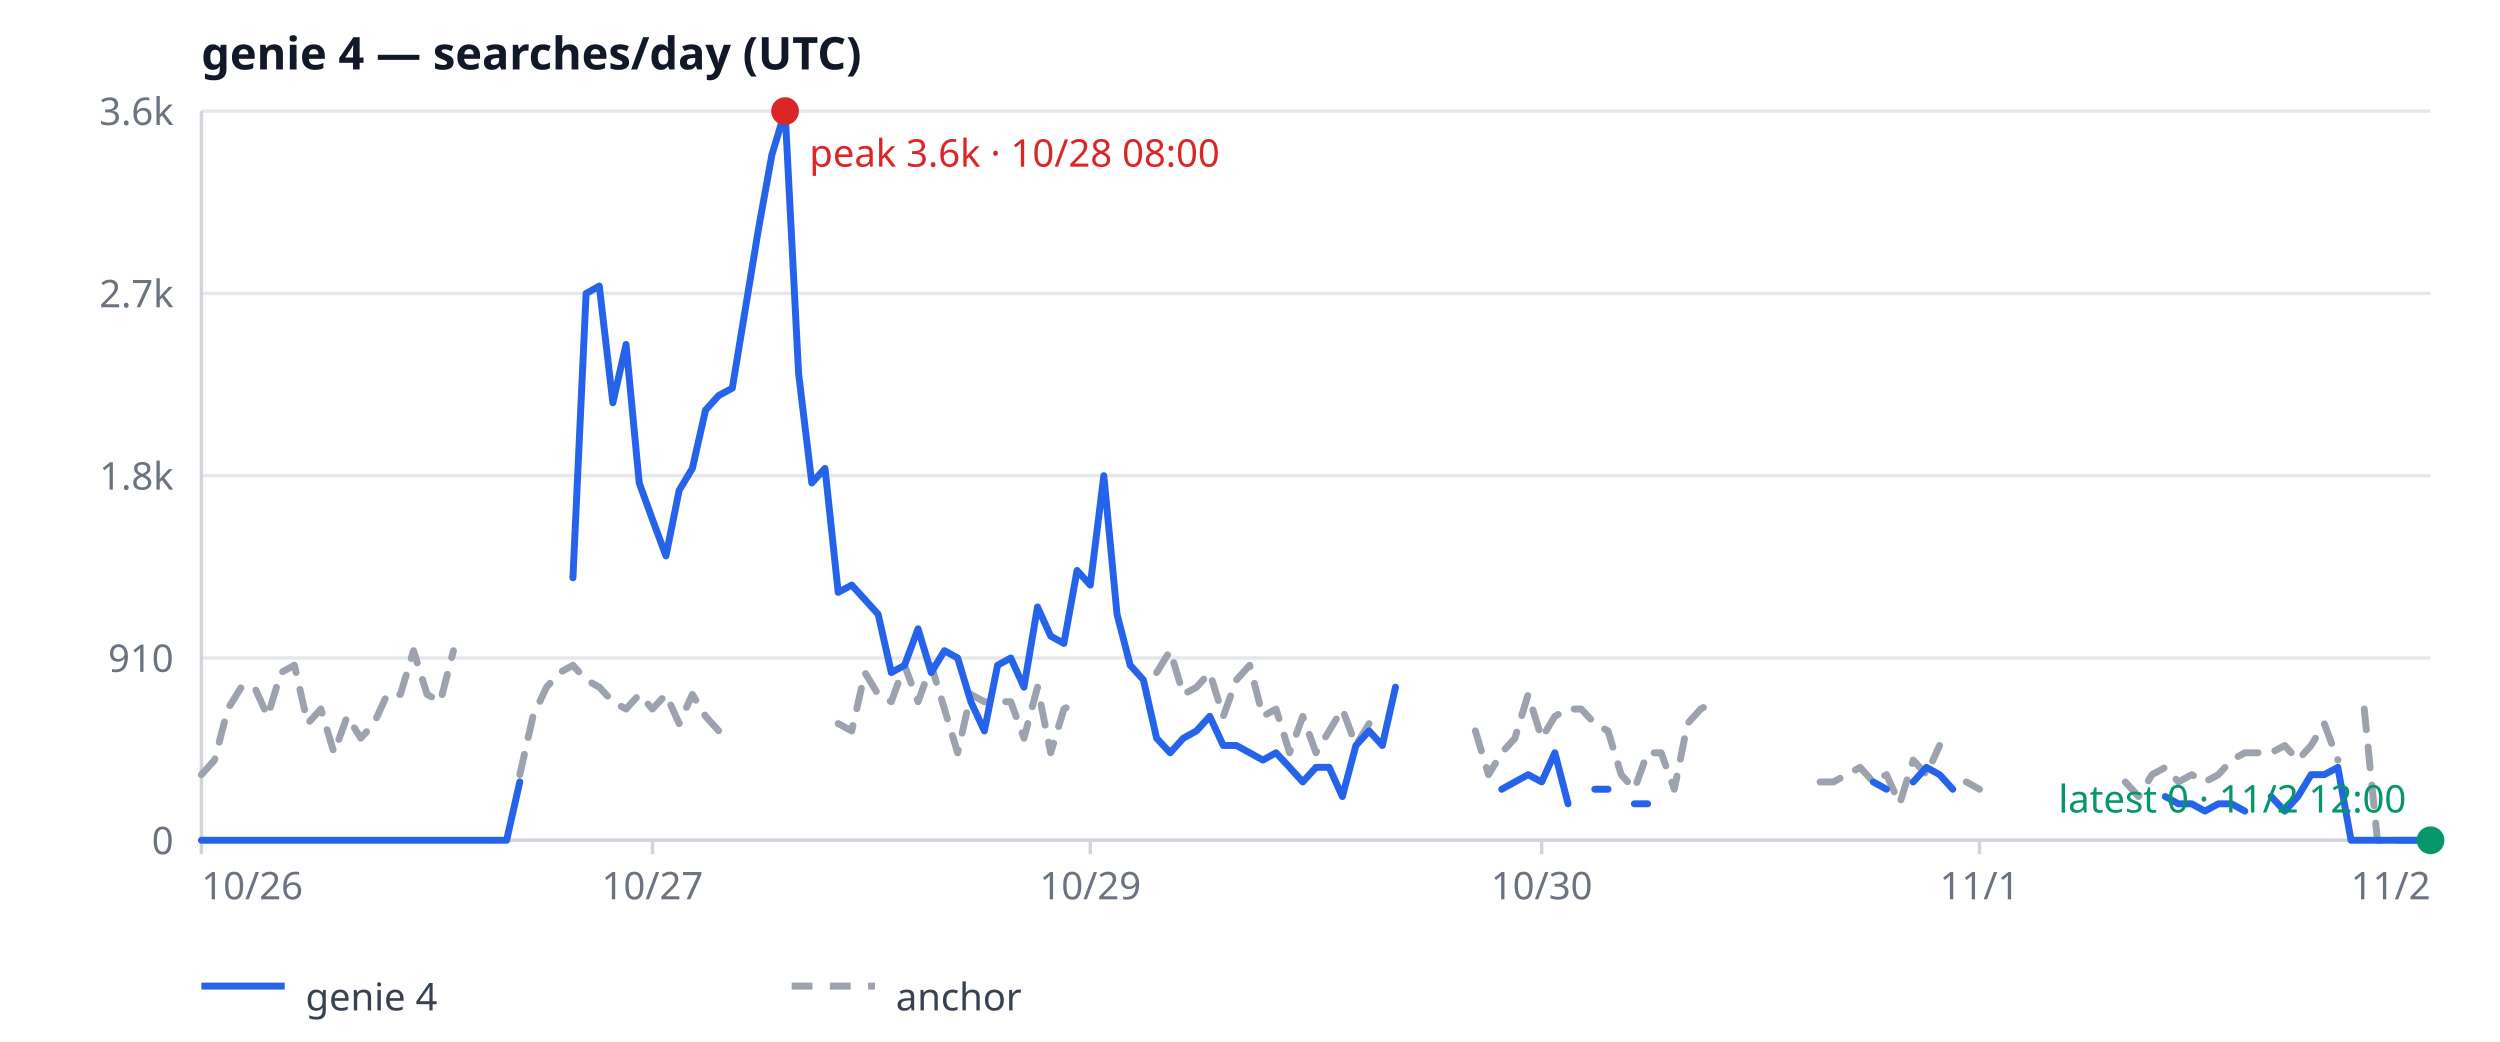
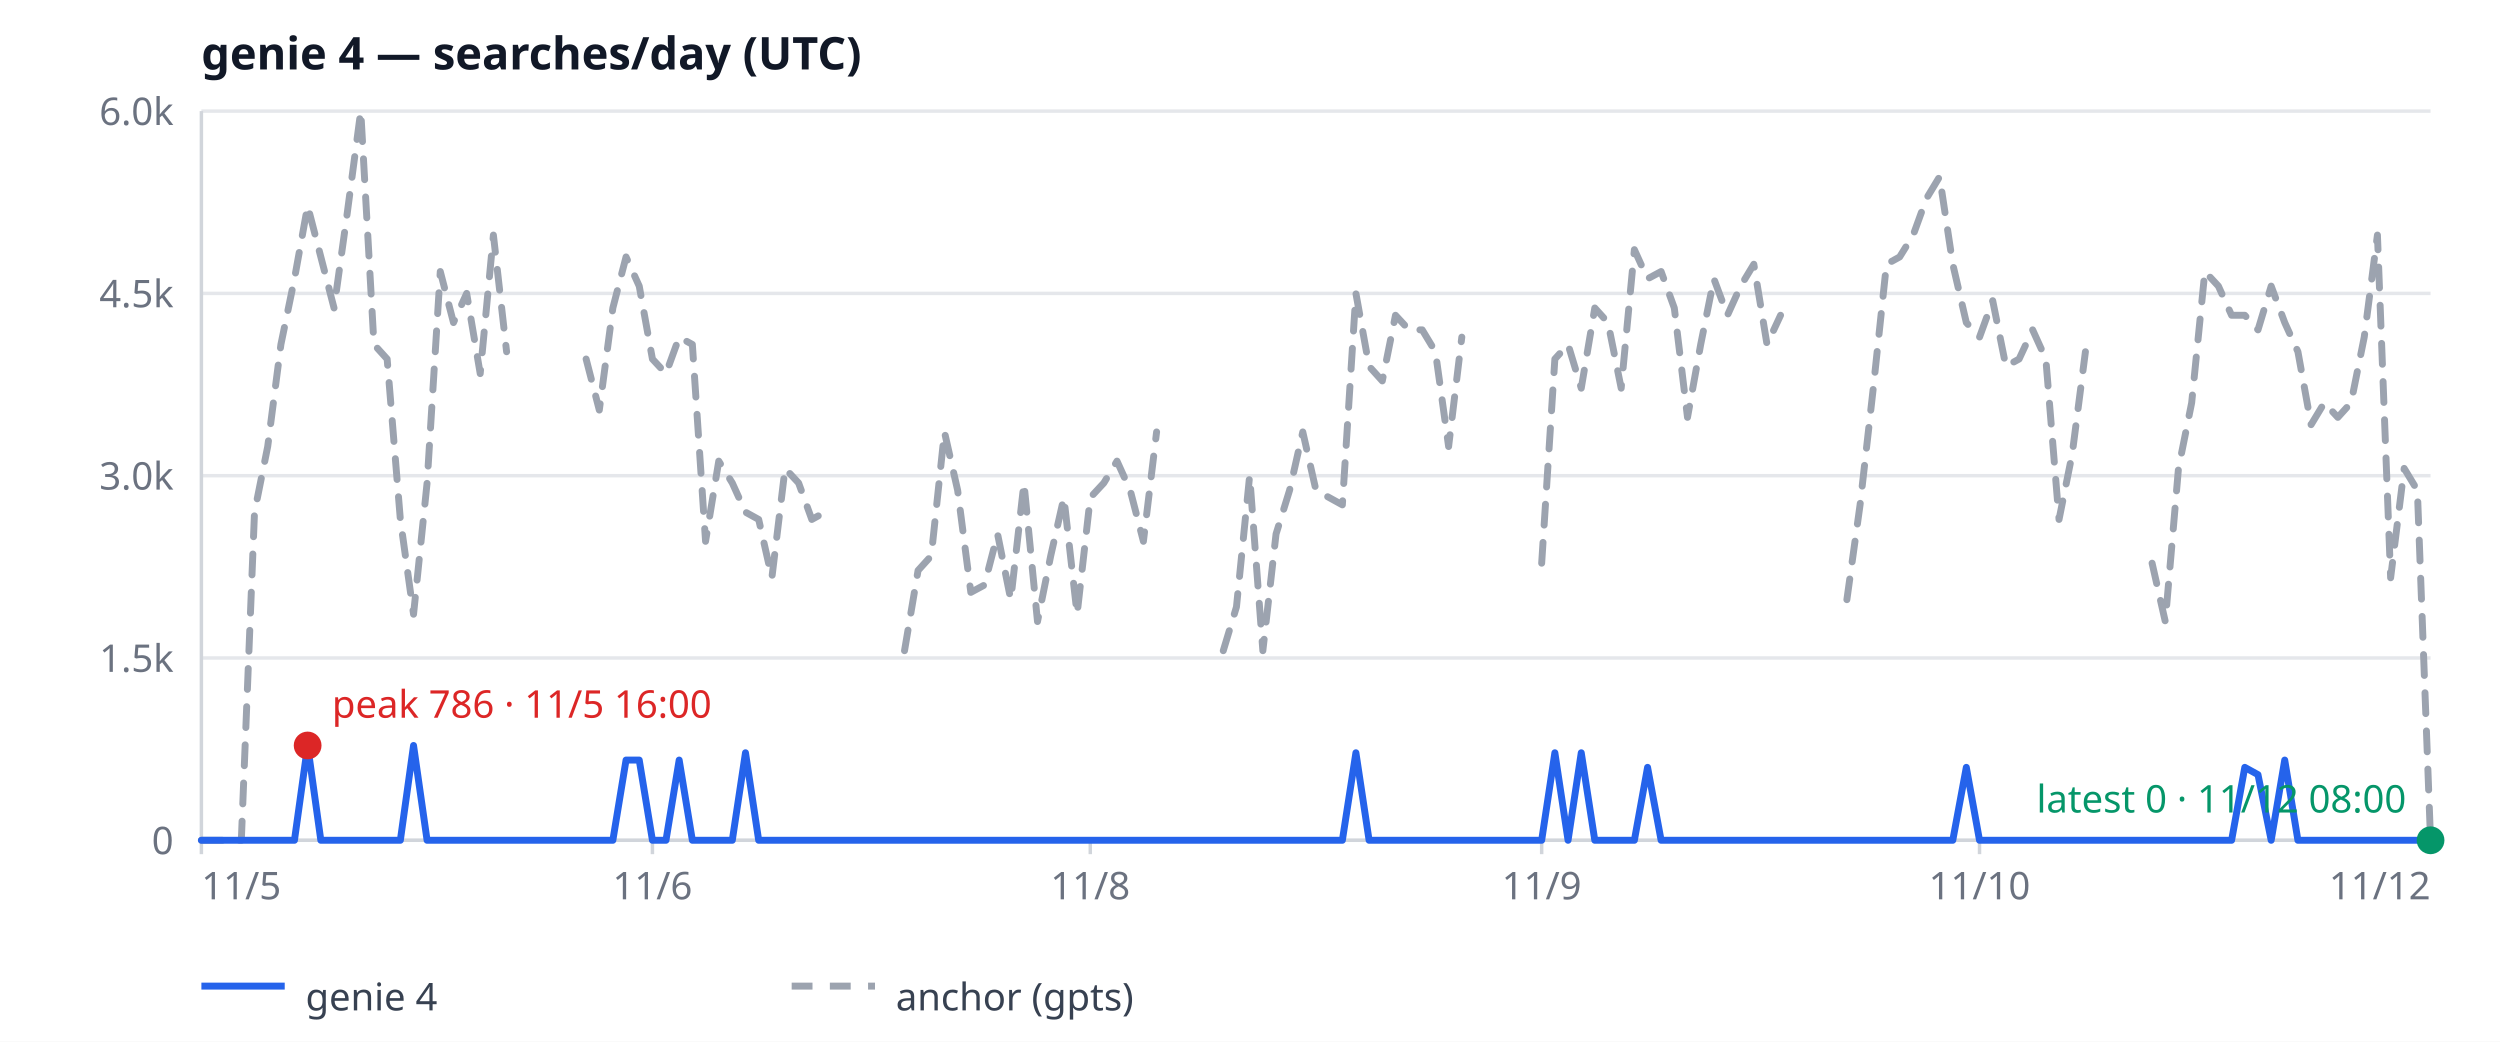
<svg xmlns="http://www.w3.org/2000/svg" width="720" height="300" viewBox="0 0 720 300" role="img" aria-label="genie 4 traffic chart (UTC)">
  <rect width="720" height="300" fill="#ffffff" />
  <text x="58" y="20" font-family="system-ui,sans-serif" font-size="13" font-weight="600" fill="#111827">genie 4 — searches/day (UTC)</text>
  <line x1="58" y1="242.0" x2="700" y2="242.0" stroke="#e5e7eb" stroke-width="1" />
  <text x="50" y="246.0" text-anchor="end" font-family="system-ui,sans-serif" font-size="11" fill="#6b7280">0</text>
  <line x1="58" y1="189.5" x2="700" y2="189.5" stroke="#e5e7eb" stroke-width="1" />
-   <text x="50" y="193.5" text-anchor="end" font-family="system-ui,sans-serif" font-size="11" fill="#6b7280">910</text>
+   <text x="50" y="193.5" text-anchor="end" font-family="system-ui,sans-serif" font-size="11" fill="#6b7280">1.5k</text>
  <line x1="58" y1="137.0" x2="700" y2="137.0" stroke="#e5e7eb" stroke-width="1" />
-   <text x="50" y="141.0" text-anchor="end" font-family="system-ui,sans-serif" font-size="11" fill="#6b7280">1.8k</text>
+   <text x="50" y="141.0" text-anchor="end" font-family="system-ui,sans-serif" font-size="11" fill="#6b7280">3.0k</text>
  <line x1="58" y1="84.5" x2="700" y2="84.5" stroke="#e5e7eb" stroke-width="1" />
-   <text x="50" y="88.5" text-anchor="end" font-family="system-ui,sans-serif" font-size="11" fill="#6b7280">2.7k</text>
+   <text x="50" y="88.5" text-anchor="end" font-family="system-ui,sans-serif" font-size="11" fill="#6b7280">4.5k</text>
  <line x1="58" y1="32.0" x2="700" y2="32.0" stroke="#e5e7eb" stroke-width="1" />
-   <text x="50" y="36.0" text-anchor="end" font-family="system-ui,sans-serif" font-size="11" fill="#6b7280">3.6k</text>
+   <text x="50" y="36.0" text-anchor="end" font-family="system-ui,sans-serif" font-size="11" fill="#6b7280">6.0k</text>
  <line x1="58.0" y1="242" x2="58.0" y2="246" stroke="#d1d5db" stroke-width="1" />
-   <text class="x-tick" x="58.0" y="259" text-anchor="start" font-family="system-ui,sans-serif" font-size="11" fill="#6b7280">10/26</text>
+   <text class="x-tick" x="58.0" y="259" text-anchor="start" font-family="system-ui,sans-serif" font-size="11" fill="#6b7280">11/5</text>
  <line x1="187.9" y1="242" x2="187.9" y2="246" stroke="#d1d5db" stroke-width="1" />
-   <text class="x-tick" x="187.9" y="259" text-anchor="middle" font-family="system-ui,sans-serif" font-size="11" fill="#6b7280">10/27</text>
+   <text class="x-tick" x="187.9" y="259" text-anchor="middle" font-family="system-ui,sans-serif" font-size="11" fill="#6b7280">11/6</text>
  <line x1="314.0" y1="242" x2="314.0" y2="246" stroke="#d1d5db" stroke-width="1" />
-   <text class="x-tick" x="314.0" y="259" text-anchor="middle" font-family="system-ui,sans-serif" font-size="11" fill="#6b7280">10/29</text>
+   <text class="x-tick" x="314.0" y="259" text-anchor="middle" font-family="system-ui,sans-serif" font-size="11" fill="#6b7280">11/8</text>
  <line x1="444.0" y1="242" x2="444.0" y2="246" stroke="#d1d5db" stroke-width="1" />
-   <text class="x-tick" x="444.0" y="259" text-anchor="middle" font-family="system-ui,sans-serif" font-size="11" fill="#6b7280">10/30</text>
+   <text class="x-tick" x="444.0" y="259" text-anchor="middle" font-family="system-ui,sans-serif" font-size="11" fill="#6b7280">11/9</text>
  <line x1="570.1" y1="242" x2="570.1" y2="246" stroke="#d1d5db" stroke-width="1" />
-   <text class="x-tick" x="570.1" y="259" text-anchor="middle" font-family="system-ui,sans-serif" font-size="11" fill="#6b7280">11/1</text>
+   <text class="x-tick" x="570.1" y="259" text-anchor="middle" font-family="system-ui,sans-serif" font-size="11" fill="#6b7280">11/10</text>
  <line x1="700.0" y1="242" x2="700.0" y2="246" stroke="#d1d5db" stroke-width="1" />
-   <text class="x-tick" x="700.0" y="259" text-anchor="end" font-family="system-ui,sans-serif" font-size="11" fill="#6b7280">11/2</text>
+   <text class="x-tick" x="700.0" y="259" text-anchor="end" font-family="system-ui,sans-serif" font-size="11" fill="#6b7280">11/12</text>
  <line x1="58" y1="32" x2="58" y2="242" stroke="#d1d5db" stroke-width="1" />
  <line x1="58" y1="242" x2="700" y2="242" stroke="#d1d5db" stroke-width="1" />
-   <polyline class="anchor-line" points="58.0,223.1 61.8,218.9 65.6,204.2 69.5,197.9 73.3,197.9 77.1,206.3 80.9,193.7 84.8,191.6 88.6,208.4 92.4,204.2 96.2,216.8 100.0,206.3 103.9,212.6 107.7,208.4 111.5,200.0 115.3,200.0 119.1,187.4 123.0,200.0 126.8,202.1 130.6,187.4" fill="none" stroke="#9ca3af" stroke-width="2" stroke-linejoin="round" stroke-linecap="round" stroke-dasharray="6 5" />
-   <polyline class="anchor-line" points="149.7,223.1 153.5,206.3 157.4,197.9 161.2,193.7 165.0,191.6 168.8,195.8 172.6,197.9 176.5,202.1 180.3,204.2 184.1,200.0 187.9,204.2 191.8,200.0 195.6,208.4 199.4,200.0 203.2,206.3 207.0,210.5 210.9,212.6" fill="none" stroke="#9ca3af" stroke-width="2" stroke-linejoin="round" stroke-linecap="round" stroke-dasharray="6 5" />
-   <polyline class="anchor-line" points="241.4,208.4 245.3,210.5 249.1,193.7 252.9,200.0 256.7,202.1 260.5,191.6 264.4,202.1 268.2,191.6 272.0,204.2 275.8,216.8 279.6,200.0 283.5,202.1 287.3,202.1 291.1,202.1 294.9,212.6 298.8,197.9 302.6,216.8 306.4,204.2 310.2,202.1" fill="none" stroke="#9ca3af" stroke-width="2" stroke-linejoin="round" stroke-linecap="round" stroke-dasharray="6 5" />
-   <polyline class="anchor-line" points="333.1,193.7 337.0,187.4 340.8,200.0 344.6,197.9 348.4,193.7 352.3,206.3 356.1,195.8 359.9,191.6 363.7,206.3 367.5,204.2 371.4,216.8 375.2,206.3 379.0,216.8 382.8,210.5 386.6,204.2 390.5,214.7 394.3,208.4" fill="none" stroke="#9ca3af" stroke-width="2" stroke-linejoin="round" stroke-linecap="round" stroke-dasharray="6 5" />
-   <polyline class="anchor-line" points="424.9,210.5 428.7,223.1 432.5,216.8 436.3,212.6 440.1,200.0 444.0,212.6 447.8,206.3 451.6,204.2 455.4,204.2 459.3,208.4 463.1,210.5 466.9,223.1 470.7,227.3 474.5,216.8 478.4,216.8 482.2,227.3 486.0,208.4 489.8,204.2 493.6,202.1" fill="none" stroke="#9ca3af" stroke-width="2" stroke-linejoin="round" stroke-linecap="round" stroke-dasharray="6 5" />
-   <polyline class="anchor-line" points="524.2,225.2 528.0,225.2 531.9,223.1 535.7,221.0 539.5,225.2 543.3,223.1 547.1,231.5 551.0,218.9 554.8,223.1 558.6,214.7" fill="none" stroke="#9ca3af" stroke-width="2" stroke-linejoin="round" stroke-linecap="round" stroke-dasharray="6 5" />
-   <polyline class="anchor-line" points="566.3,225.2 570.1,227.3" fill="none" stroke="#9ca3af" stroke-width="2" stroke-linejoin="round" stroke-linecap="round" stroke-dasharray="6 5" />
-   <polyline class="anchor-line" points="612.1,225.2 615.9,229.4 619.8,223.1 623.6,221.0 627.4,225.2 631.2,223.1 635.0,225.2 638.9,223.1 642.7,218.9 646.5,216.8 650.3,216.8 654.1,216.8 658.0,214.7 661.8,218.9 665.6,214.7 669.4,208.4 673.3,218.9" fill="none" stroke="#9ca3af" stroke-width="2" stroke-linejoin="round" stroke-linecap="round" stroke-dasharray="6 5" />
-   <polyline class="anchor-line" points="680.9,204.2 684.7,242.0 688.5,242.0 692.4,242.0 696.2,242.0 700.0,242.0" fill="none" stroke="#9ca3af" stroke-width="2" stroke-linejoin="round" stroke-linecap="round" stroke-dasharray="6 5" />
-   <polyline class="term-line" points="58.0,242.0 61.8,242.0 65.6,242.0 69.5,242.0 73.3,242.0 77.1,242.0 80.9,242.0 84.8,242.0 88.6,242.0 92.4,242.0 96.2,242.0 100.0,242.0 103.9,242.0 107.7,242.0 111.5,242.0 115.3,242.0 119.1,242.0 123.0,242.0 126.8,242.0 130.6,242.0 134.4,242.0 138.3,242.0 142.1,242.0 145.9,242.0 149.7,225.2" fill="none" stroke="#2563eb" stroke-width="2" stroke-linejoin="round" stroke-linecap="round" />
-   <polyline class="term-line" points="165.0,166.4 168.8,84.5 172.6,82.4 176.5,116.0 180.3,99.2 184.1,139.1 187.9,149.6 191.8,160.1 195.6,141.2 199.4,134.9 203.2,118.1 207.0,113.9 210.9,111.8 214.7,88.7 218.5,65.6 222.3,44.6 226.1,32.0 230.0,107.6 233.8,139.1 237.6,134.9 241.4,170.6 245.3,168.5 249.1,172.7 252.9,176.9 256.7,193.7 260.5,191.6 264.4,181.1 268.2,193.7 272.0,187.4 275.8,189.5 279.6,202.1 283.5,210.5 287.3,191.6 291.1,189.5 294.9,197.9 298.8,174.8 302.6,183.2 306.4,185.3 310.2,164.3 314.0,168.5 317.9,137.0 321.7,176.9 325.5,191.6 329.3,195.8 333.1,212.6 337.0,216.8 340.8,212.6 344.6,210.5 348.4,206.3 352.3,214.7 356.1,214.7 359.9,216.8 363.7,218.9 367.5,216.8 371.4,221.0 375.2,225.2 379.0,221.0 382.8,221.0 386.6,229.4 390.5,214.7 394.3,210.5 398.1,214.7 401.9,197.9" fill="none" stroke="#2563eb" stroke-width="2" stroke-linejoin="round" stroke-linecap="round" />
-   <polyline class="term-line" points="432.5,227.3 436.3,225.2 440.1,223.1 444.0,225.2 447.8,216.8 451.6,231.5" fill="none" stroke="#2563eb" stroke-width="2" stroke-linejoin="round" stroke-linecap="round" />
-   <polyline class="term-line" points="459.3,227.3 463.1,227.3" fill="none" stroke="#2563eb" stroke-width="2" stroke-linejoin="round" stroke-linecap="round" />
-   <polyline class="term-line" points="470.7,231.5 474.5,231.5" fill="none" stroke="#2563eb" stroke-width="2" stroke-linejoin="round" stroke-linecap="round" />
-   <polyline class="term-line" points="539.5,225.2 543.3,227.3" fill="none" stroke="#2563eb" stroke-width="2" stroke-linejoin="round" stroke-linecap="round" />
-   <polyline class="term-line" points="551.0,225.2 554.8,221.0 558.6,223.1 562.4,227.3" fill="none" stroke="#2563eb" stroke-width="2" stroke-linejoin="round" stroke-linecap="round" />
-   <polyline class="term-line" points="623.6,229.4 627.4,231.5 631.2,231.5 635.0,233.6 638.9,231.5 642.7,231.5 646.5,233.6" fill="none" stroke="#2563eb" stroke-width="2" stroke-linejoin="round" stroke-linecap="round" />
-   <polyline class="term-line" points="654.1,229.4 658.0,233.6 661.8,229.4 665.6,223.1 669.4,223.1 673.3,221.0 677.1,242.0 680.9,242.0 684.7,242.0 688.5,242.0 692.4,242.0 696.2,242.0 700.0,242.0" fill="none" stroke="#2563eb" stroke-width="2" stroke-linejoin="round" stroke-linecap="round" />
-   <circle cx="226.1" cy="32.0" r="4" fill="#dc2626" />
-   <text x="233.1" y="48.0" font-family="system-ui,sans-serif" font-size="11" fill="#dc2626">peak 3.6k · 10/28 08:00</text>
+   <polyline class="anchor-line" points="58.0,242.0 61.8,242.0 65.6,242.0 69.5,242.0 73.3,147.5 77.1,128.6 80.9,99.2 84.8,80.3 88.6,59.3 92.4,74.0 96.2,88.7 100.0,61.4 103.9,32.0 107.7,99.2 111.5,103.4 115.3,149.6 119.1,176.9 123.0,139.1 126.8,78.2 130.6,92.9 134.4,84.5 138.3,107.6 142.1,67.7 145.9,101.3" fill="none" stroke="#9ca3af" stroke-width="2" stroke-linejoin="round" stroke-linecap="round" stroke-dasharray="6 5" />
+   <polyline class="anchor-line" points="168.8,103.4 172.6,118.1 176.5,88.7 180.3,74.0 184.1,82.4 187.9,103.4 191.8,107.6 195.6,97.1 199.4,99.2 203.2,155.9 207.0,132.8 210.9,139.1 214.7,147.5 218.5,149.6 222.3,166.4 226.1,134.9 230.0,139.1 233.8,149.6 237.6,147.5" fill="none" stroke="#9ca3af" stroke-width="2" stroke-linejoin="round" stroke-linecap="round" stroke-dasharray="6 5" />
+   <polyline class="anchor-line" points="260.5,187.4 264.4,164.3 268.2,160.1 272.0,124.4 275.8,141.2 279.6,170.6 283.5,168.5 287.3,153.8 291.1,172.7 294.9,139.1 298.8,179.0 302.6,160.1 306.4,143.3 310.2,176.9 314.0,143.3 317.9,139.1 321.7,132.8 325.5,141.2 329.3,155.9 333.1,124.4" fill="none" stroke="#9ca3af" stroke-width="2" stroke-linejoin="round" stroke-linecap="round" stroke-dasharray="6 5" />
+   <polyline class="anchor-line" points="352.3,187.4 356.1,174.8 359.9,137.0 363.7,187.4 367.5,153.8 371.4,141.2 375.2,124.4 379.0,141.2 382.8,143.3 386.6,145.4 390.5,84.5 394.3,105.5 398.1,109.7 401.9,90.8 405.8,95.0 409.6,95.0 413.4,101.3 417.2,128.6 421.0,97.1" fill="none" stroke="#9ca3af" stroke-width="2" stroke-linejoin="round" stroke-linecap="round" stroke-dasharray="6 5" />
+   <polyline class="anchor-line" points="444.0,162.2 447.8,103.4 451.6,99.2 455.4,111.8 459.3,88.7 463.1,92.9 466.9,111.8 470.7,71.9 474.5,80.3 478.4,78.2 482.2,88.7 486.0,120.2 489.8,99.2 493.6,80.3 497.5,90.8 501.3,82.4 505.1,76.1 508.9,99.2 512.8,90.8" fill="none" stroke="#9ca3af" stroke-width="2" stroke-linejoin="round" stroke-linecap="round" stroke-dasharray="6 5" />
+   <polyline class="anchor-line" points="531.9,172.7 535.7,145.4 539.5,111.8 543.3,76.1 547.1,74.0 551.0,67.7 554.8,57.2 558.6,50.9 562.4,76.1 566.3,92.9 570.1,97.1 573.9,86.6 577.7,105.5 581.5,103.4 585.4,95.0 589.2,103.4 593.0,149.6 596.8,130.7 600.6,101.3" fill="none" stroke="#9ca3af" stroke-width="2" stroke-linejoin="round" stroke-linecap="round" stroke-dasharray="6 5" />
+   <polyline class="anchor-line" points="619.8,162.2 623.6,179.0 627.4,134.9 631.2,116.0 635.0,78.2 638.9,82.4 642.7,90.8 646.5,90.8 650.3,95.0 654.1,82.4 658.0,92.9 661.8,101.3 665.6,122.3 669.4,116.0 673.3,120.2 677.1,116.0 680.9,97.1 684.7,67.7 688.5,166.4 692.4,134.9 696.2,141.2 700.0,242.0" fill="none" stroke="#9ca3af" stroke-width="2" stroke-linejoin="round" stroke-linecap="round" stroke-dasharray="6 5" />
+   <polyline class="term-line" points="58.0,242.0 61.8,242.0 65.6,242.0 69.5,242.0 73.3,242.0 77.1,242.0 80.9,242.0 84.8,242.0 88.6,214.7 92.4,242.0 96.2,242.0 100.0,242.0 103.9,242.0 107.7,242.0 111.5,242.0 115.3,242.0 119.1,214.7 123.0,242.0 126.8,242.0 130.6,242.0 134.4,242.0 138.3,242.0 142.1,242.0 145.9,242.0 149.7,242.0 153.5,242.0 157.4,242.0 161.2,242.0 165.0,242.0 168.8,242.0 172.6,242.0 176.5,242.0 180.3,218.9 184.1,218.9 187.9,242.0 191.8,242.0 195.6,218.9 199.4,242.0 203.2,242.0 207.0,242.0 210.9,242.0 214.7,216.8 218.5,242.0 222.3,242.0 226.1,242.0 230.0,242.0 233.8,242.0 237.6,242.0 241.4,242.0 245.3,242.0 249.1,242.0 252.9,242.0 256.7,242.0 260.5,242.0 264.4,242.0 268.2,242.0 272.0,242.0 275.8,242.0 279.6,242.0 283.5,242.0 287.3,242.0 291.1,242.0 294.9,242.0 298.8,242.0 302.6,242.0 306.4,242.0 310.2,242.0 314.0,242.0 317.9,242.0 321.7,242.0 325.5,242.0 329.3,242.0 333.1,242.0 337.0,242.0 340.8,242.0 344.6,242.0 348.4,242.0 352.3,242.0 356.1,242.0 359.9,242.0 363.7,242.0 367.5,242.0 371.4,242.0 375.2,242.0 379.0,242.0 382.8,242.0 386.6,242.0 390.5,216.8 394.3,242.0 398.1,242.0 401.9,242.0 405.8,242.0 409.6,242.0 413.4,242.0 417.2,242.0 421.0,242.0 424.9,242.0 428.7,242.0 432.5,242.0 436.3,242.0 440.1,242.0 444.0,242.0 447.8,216.8 451.6,242.0 455.4,216.8 459.3,242.0 463.1,242.0 466.9,242.0 470.7,242.0 474.5,221.0 478.4,242.0 482.2,242.0 486.0,242.0 489.8,242.0 493.6,242.0 497.5,242.0 501.3,242.0 505.1,242.0 508.9,242.0 512.8,242.0 516.6,242.0 520.4,242.0 524.2,242.0 528.0,242.0 531.9,242.0 535.7,242.0 539.5,242.0 543.3,242.0 547.1,242.0 551.0,242.0 554.8,242.0 558.6,242.0 562.4,242.0 566.3,221.0 570.1,242.0 573.9,242.0 577.7,242.0 581.5,242.0 585.4,242.0 589.2,242.0 593.0,242.0 596.8,242.0 600.6,242.0 604.5,242.0 608.3,242.0 612.1,242.0 615.9,242.0 619.8,242.0 623.6,242.0 627.4,242.0 631.2,242.0 635.0,242.0 638.9,242.0 642.7,242.0 646.5,221.0 650.3,223.1 654.1,242.0 658.0,218.9 661.8,242.0 665.6,242.0 669.4,242.0 673.3,242.0 677.1,242.0 680.9,242.0 684.7,242.0 688.5,242.0 692.4,242.0 696.2,242.0 700.0,242.0" fill="none" stroke="#2563eb" stroke-width="2" stroke-linejoin="round" stroke-linecap="round" />
+   <circle cx="88.6" cy="214.7" r="4" fill="#dc2626" />
+   <text x="95.6" y="206.7" font-family="system-ui,sans-serif" font-size="11" fill="#dc2626">peak 786 · 11/5 16:00</text>
  <circle cx="700.0" cy="242.0" r="4" fill="#059669" />
-   <text x="693.0" y="234.0" text-anchor="end" font-family="system-ui,sans-serif" font-size="11" fill="#059669">latest 0 · 11/2 12:00</text>
+   <text x="693.0" y="234.0" text-anchor="end" font-family="system-ui,sans-serif" font-size="11" fill="#059669">latest 0 · 11/12 08:00</text>
  <g font-family="system-ui,sans-serif" font-size="11" fill="#374151">
    <line x1="58" y1="284" x2="82" y2="284" stroke="#2563eb" stroke-width="2" />
    <text x="88" y="291">genie 4</text>
    <line x1="228" y1="284" x2="252" y2="284" stroke="#9ca3af" stroke-width="2" stroke-dasharray="6 5" />
-     <text x="258" y="291">anchor</text>
+     <text x="258" y="291">anchor (gpts)</text>
  </g>
</svg>
